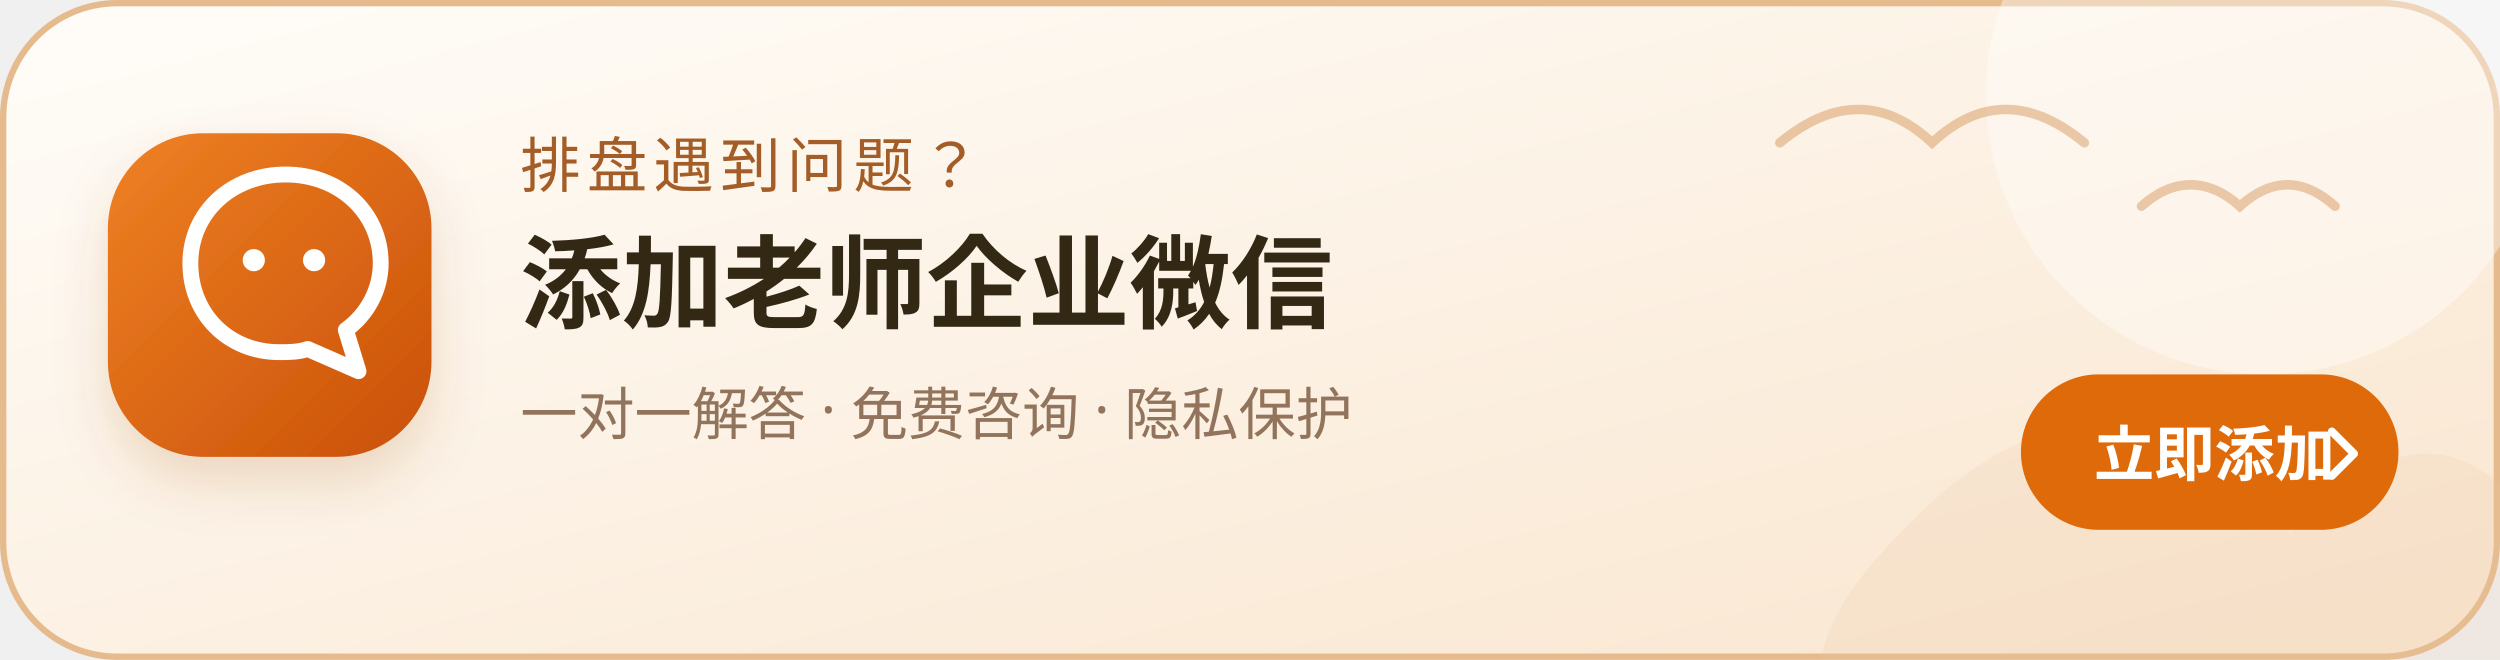
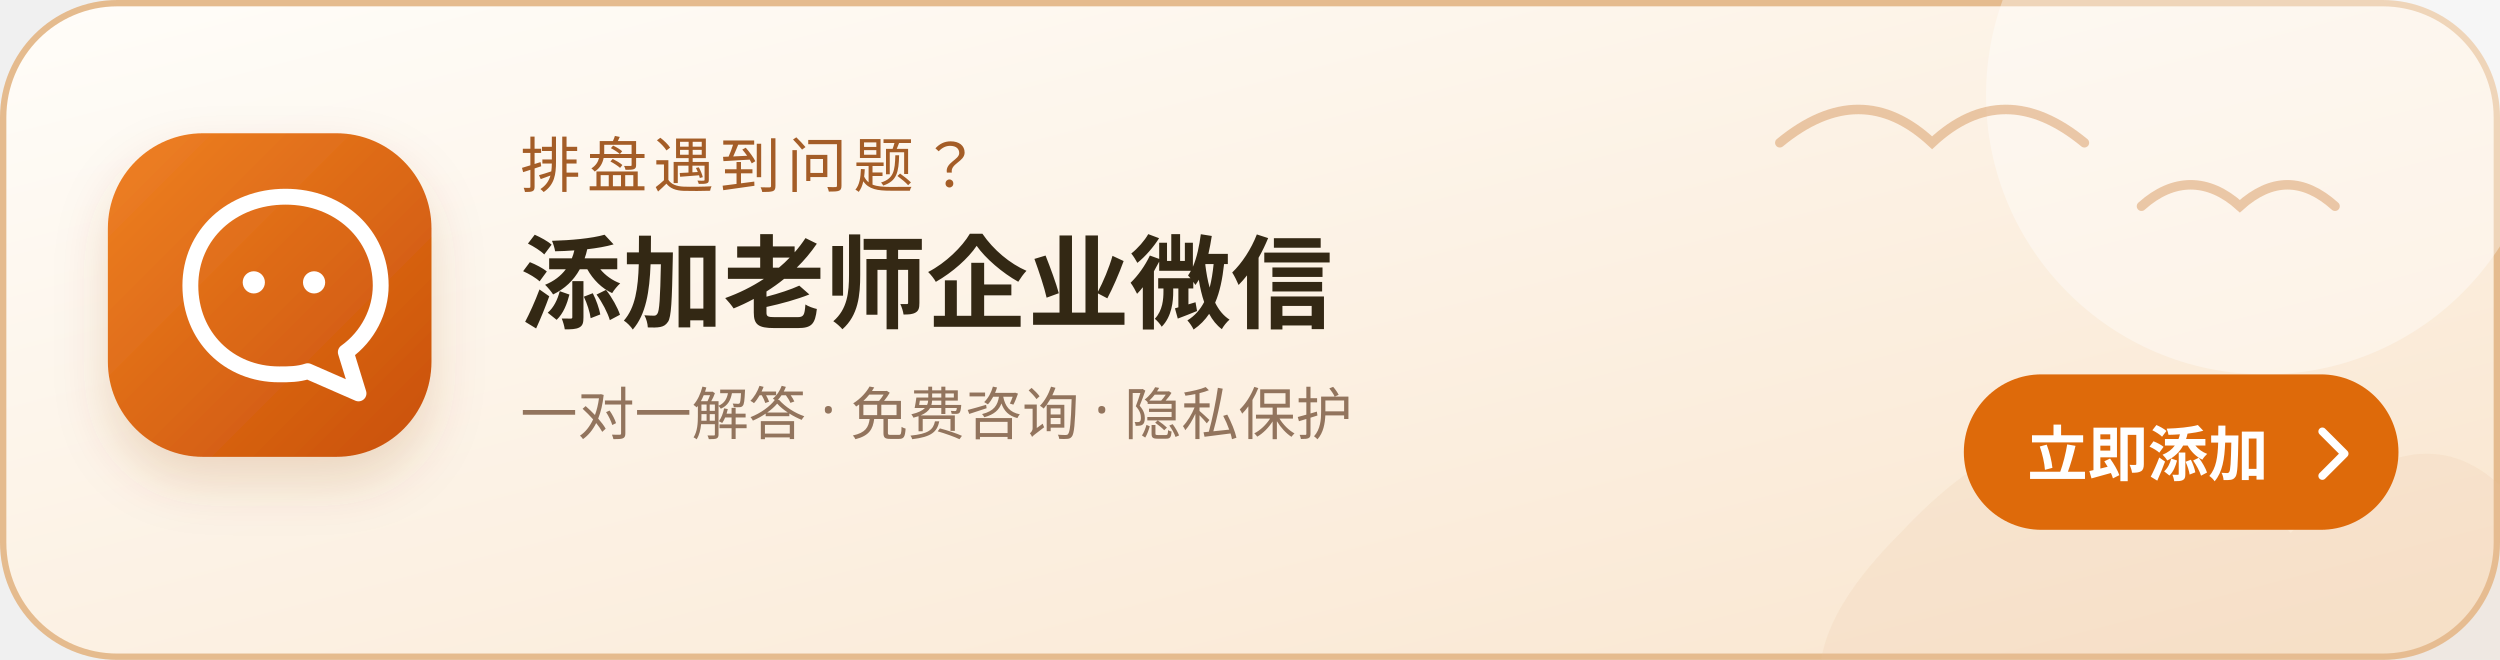
<svg xmlns="http://www.w3.org/2000/svg" width="788" height="208" viewBox="0 0 788 208" role="img" aria-labelledby="title desc">
  <defs>
    <linearGradient id="paper" x1="0" y1="0" x2="1" y2="1">
      <stop offset="0" stop-color="#fffdf9" />
      <stop offset="1" stop-color="#f9e5ce" />
    </linearGradient>
    <linearGradient id="seal" x1="0" y1="0" x2="1" y2="1">
      <stop offset="0" stop-color="#ef8124" />
      <stop offset="1" stop-color="#c95008" />
    </linearGradient>
    <filter id="shadow" x="-30%" y="-30%" width="160%" height="160%">
      <feDropShadow dx="0" dy="8" stdDeviation="8" flood-color="#9a4b15" flood-opacity=".17" />
    </filter>
  </defs>
  <rect x="1" y="1" width="786" height="206" rx="36" fill="url(#paper)" stroke="#e5bb8e" stroke-width="2" />
  <circle cx="714" cy="30" r="88" fill="#fff" opacity=".38" />
  <path d="M599 168c42-45 83-45 123 0 27-29 49-31 66-15v55H574c2-12 10-25 25-40Z" fill="#e7c49f" opacity=".18" />
  <path d="M561 45c17-14 33-14 48 0 15-14 31-14 48 0M675 65c10-9 21-9 31 0 10-9 20-9 30 0" fill="none" stroke="#d69459" stroke-linecap="round" stroke-width="3" opacity=".48" />
  <g filter="url(#shadow)">
    <rect x="34" y="42" width="102" height="102" rx="30" fill="url(#seal)" />
-     <path d="M60 83c0-16 13-28 30-28s30 12 30 28c0 8-4 16-11 21l4 13-16-7c-3 1-6 1-9 1-16 0-28-12-28-28Z" fill="none" stroke="#fff" stroke-linecap="round" stroke-linejoin="round" stroke-width="5" />
-     <circle cx="80" cy="82" r="3.5" fill="#fff" />
-     <circle cx="99" cy="82" r="3.5" fill="#fff" />
+     <g transform="translate(0 7)">
+       <path d="M60 83c0-16 13-28 30-28s30 12 30 28c0 8-4 16-11 21l4 13-16-7c-3 1-6 1-9 1-16 0-28-12-28-28Z" fill="none" stroke="#fff" stroke-linecap="round" stroke-linejoin="round" stroke-width="5" />
+       <circle cx="80" cy="82" r="3.5" fill="#fff" />
+       <circle cx="99" cy="82" r="3.5" fill="#fff" />
+     </g>
  </g>
  <text x="164" y="59" fill="#a45d27" font-family="PingFang SC, Microsoft YaHei, sans-serif" font-size="19" letter-spacing="2">排盘遇到问题？</text>
  <text x="164" y="101" fill="#332814" font-family="STSong, Songti SC, SimSun, serif" font-size="32" font-weight="700">添加老师企业微信</text>
  <text x="164" y="137" fill="#92745d" font-family="PingFang SC, Microsoft YaHei, sans-serif" font-size="18">一对一解答 · 免费咨询 · 隐私保护</text>
-   <g transform="translate(637 118)">
-     <rect width="119" height="49" rx="24.5" fill="#de6a0a" />
-     <text x="23" y="32" fill="#fff" font-family="PingFang SC, Microsoft YaHei, sans-serif" font-size="19" font-weight="700">立即添加</text>
-     <path d="m98 18 7 7-7 7" fill="none" stroke="#fff" stroke-linecap="round" stroke-linejoin="round" stroke-width="2.5" />
+   <g transform="translate(619 118)">
+     <rect width="137" height="49" rx="24.5" fill="#de6a0a" />
+     <text x="20" y="32" fill="#fff" font-family="PingFang SC, Microsoft YaHei, sans-serif" font-size="19" font-weight="700">立即添加</text>
+     <path d="m113 18 7 7-7 7" fill="none" stroke="#fff" stroke-linecap="round" stroke-linejoin="round" stroke-width="2.5" />
  </g>
</svg>
